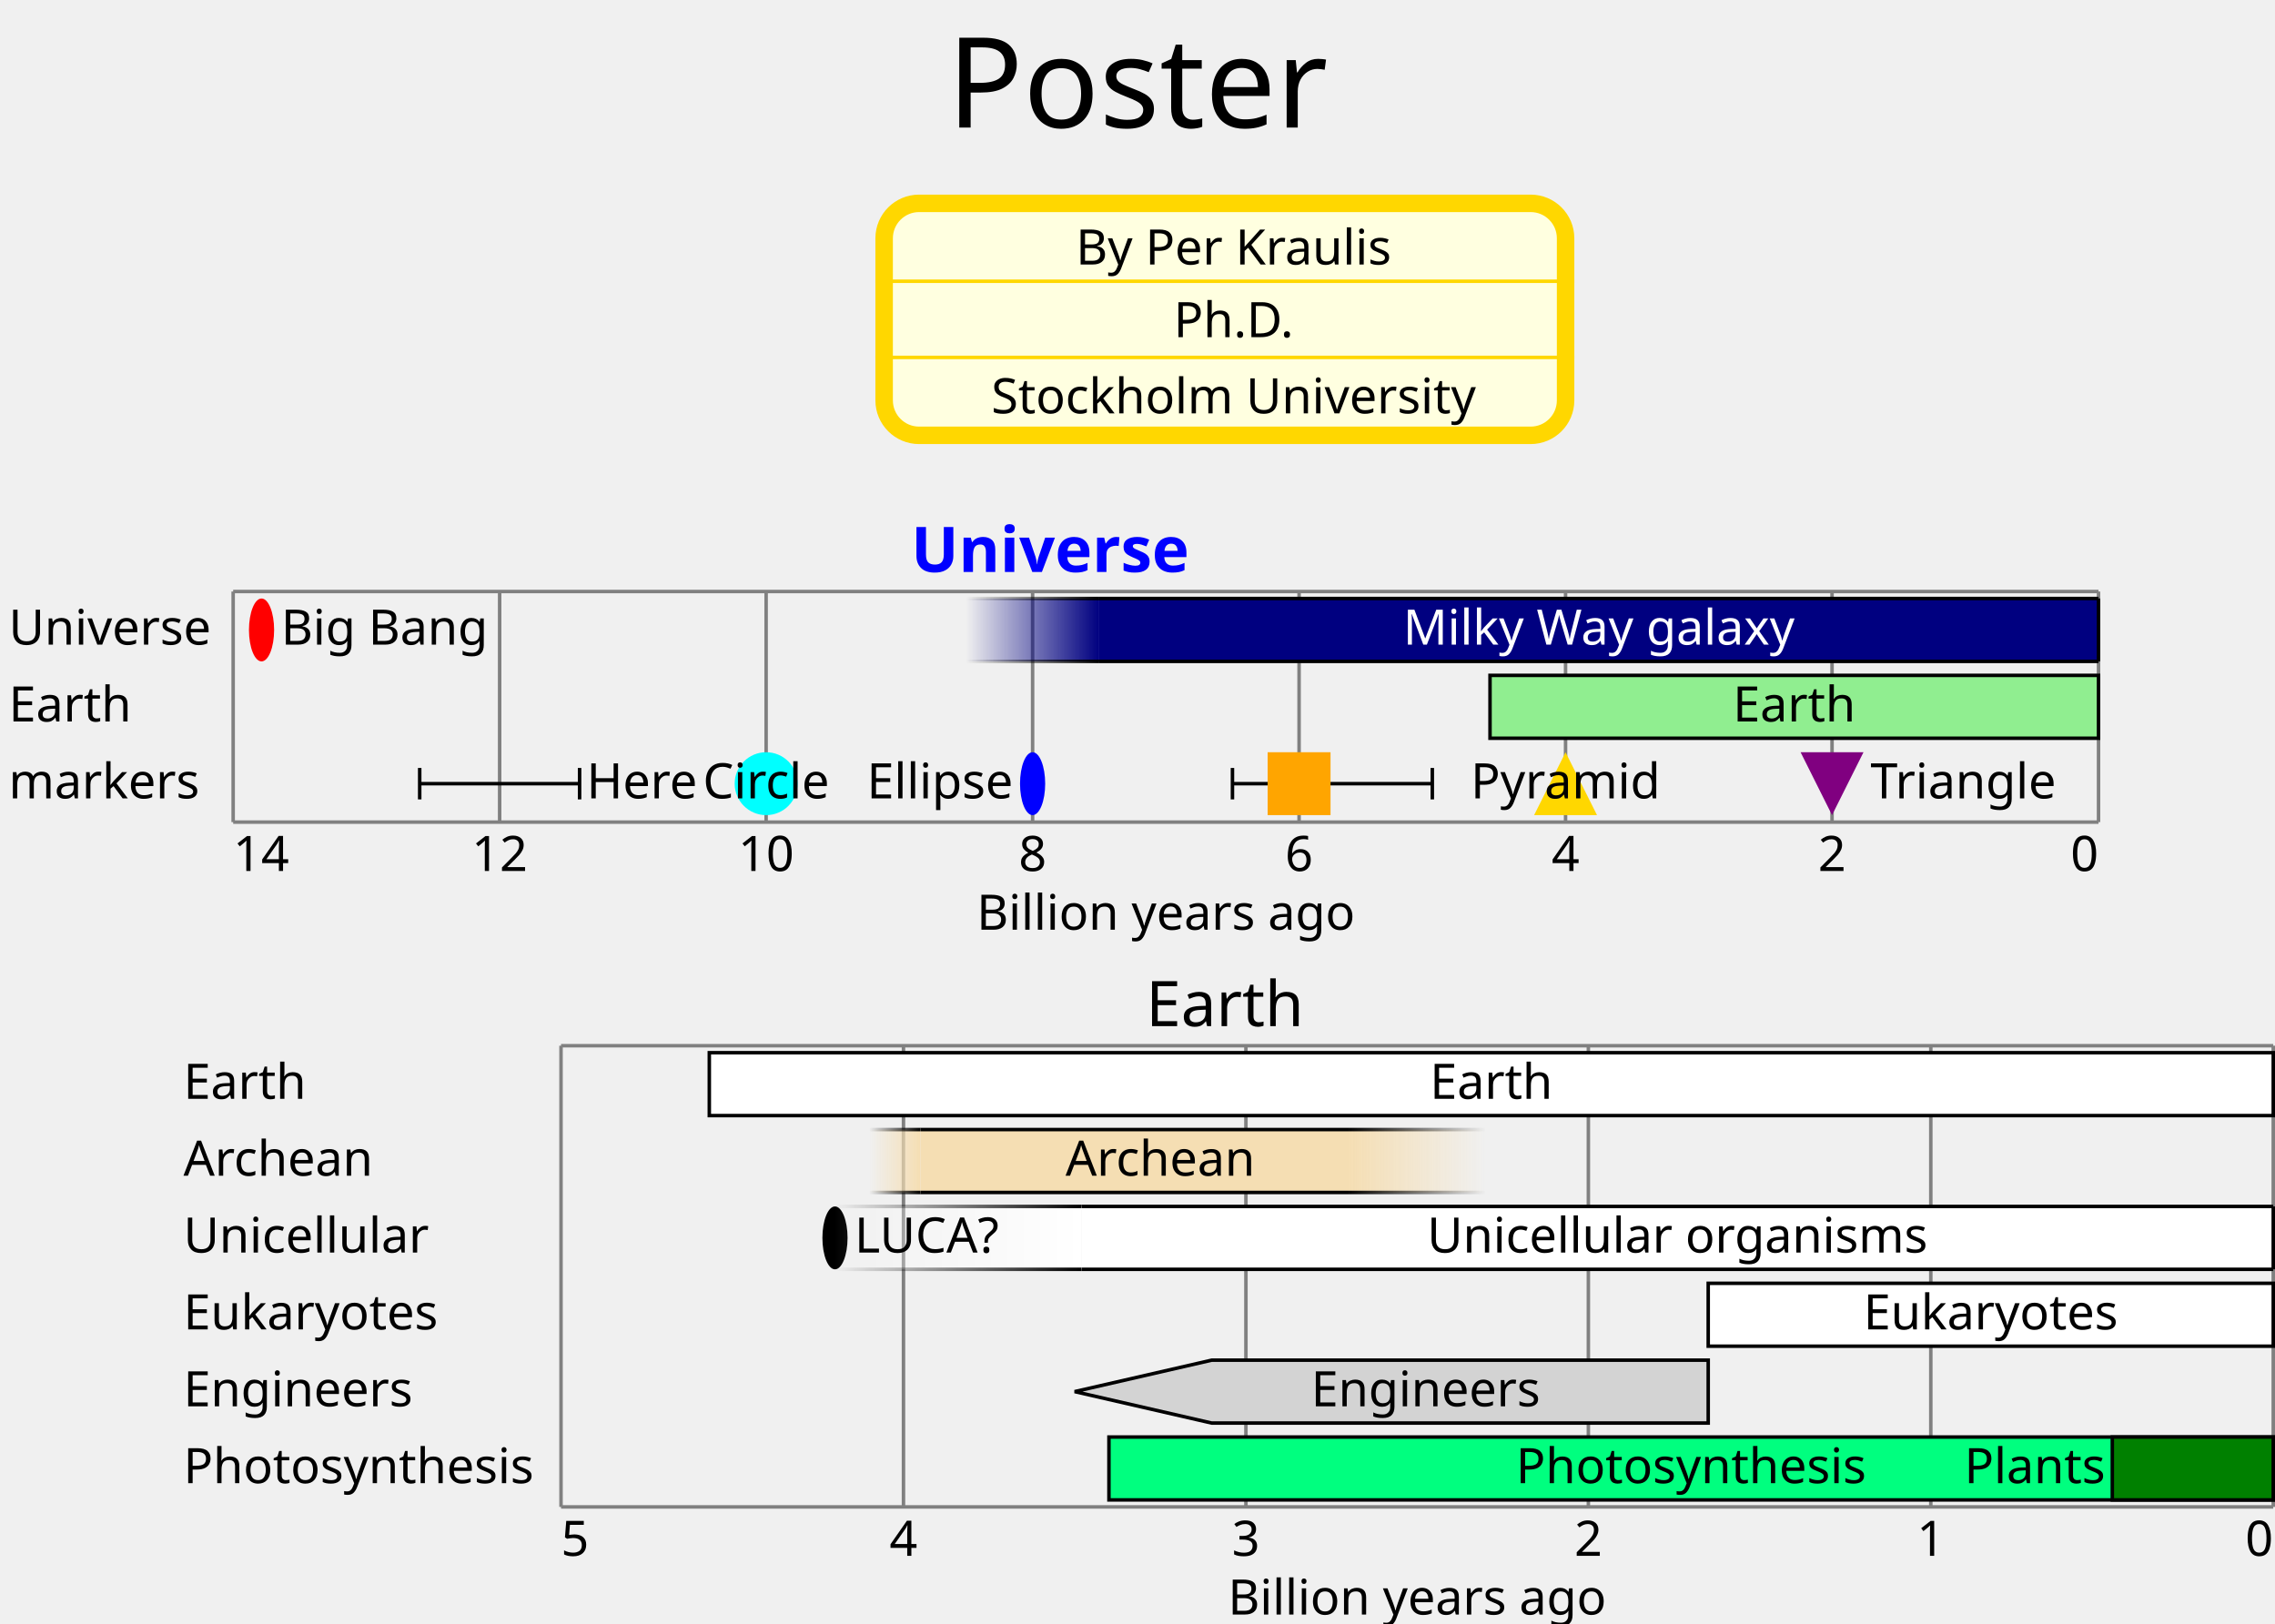
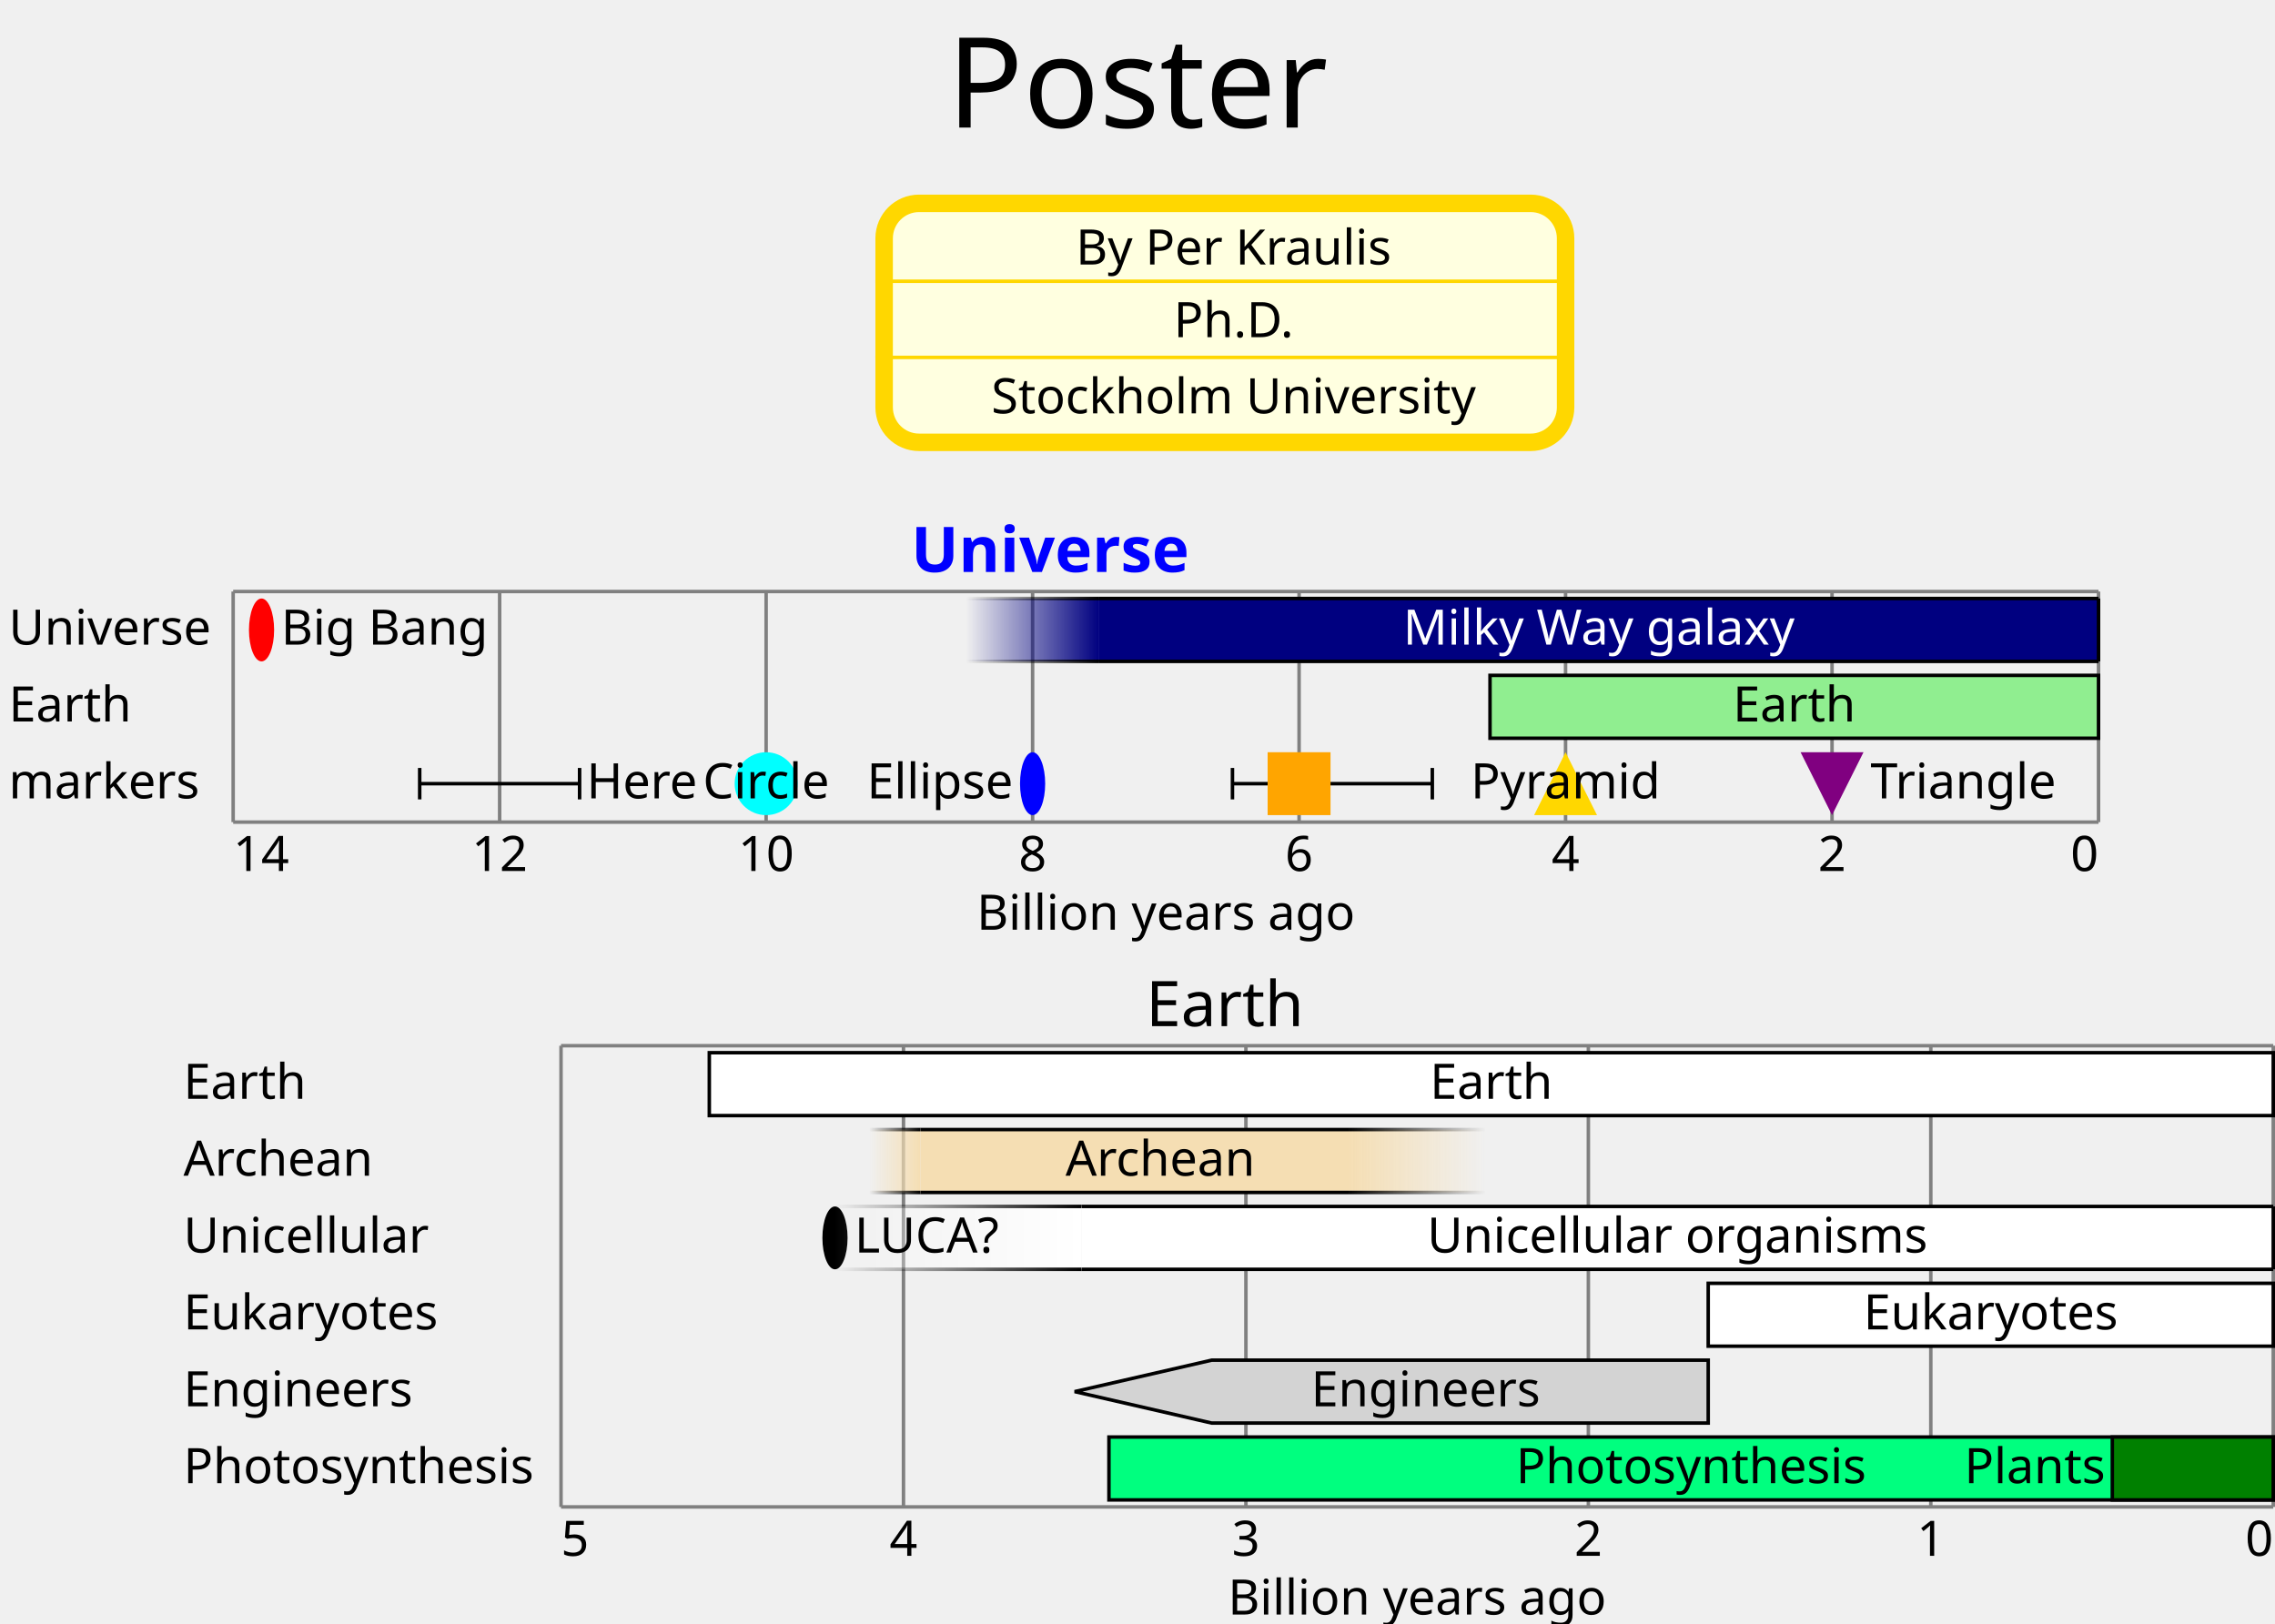
<svg xmlns="http://www.w3.org/2000/svg" width="651" height="464.600" viewBox="0 0 651 464.600" transform="translate(0.5, 0.5)">
  <g stroke="black" fill="white" font-family="sans-serif" font-size="14">
    <text x="325" y="36" stroke="none" fill="black" font-size="36" text-anchor="middle">Poster</text>
    <g transform="translate(250, 55.2)">
      <g stroke="black" fill="white" font-family="sans-serif" font-size="14">
-         <rect x="2.5" y="2.5" rx="10" ry="10" width="195" fill="lightyellow" stroke="gold" stroke-width="5" height="66.400" />
+         <rect x="2.5" y="2.5" rx="10" ry="10" width="195" fill="lightyellow" stroke="gold" stroke-width="5" height="68.400" />
        <g stroke="none" fill="black" text-anchor="middle" transform="translate(102.500, 20)">
          <text x="0" y="0">By Per Kraulis</text>
        </g>
        <line x1="0" y1="24.800" x2="200" y2="24.800" stroke="gold" stroke-width="1" />
        <g stroke="none" fill="black" text-anchor="middle" transform="translate(102.500, 40.800)">
          <text x="0" y="0">Ph.D.</text>
        </g>
        <line x1="0" y1="46.600" x2="200" y2="46.600" stroke="gold" stroke-width="1" />
        <g stroke="none" fill="black" text-anchor="middle" transform="translate(102.500, 62.600)">
          <text x="0" y="0">Stockholm University</text>
        </g>
      </g>
    </g>
    <g transform="translate(0, 145.2)">
      <g stroke="black" fill="white" font-family="sans-serif" font-size="14">
        <text x="300" y="18" stroke="none" fill="blue" font-size="18" text-anchor="middle" font-weight="bold">Universe</text>
        <g>
          <path d="M 66.220 23.600 V 89.600 M 142.474 23.600 V 89.600 M 218.729 23.600 V 89.600 M 294.983 23.600 V 89.600 M 371.237 23.600 V 89.600 M 447.491 23.600 V 89.600 M 523.746 23.600 V 89.600 M 600 23.600 V 89.600 M 66.220 23.600 H 600 M 66.220 89.600 H 600" stroke="gray" />
          <g text-anchor="middle" stroke="none" fill="black">
            <text x="66.220" y="103.600" text-anchor="start">14</text>
            <text x="142.474" y="103.600">12</text>
            <text x="218.729" y="103.600">10</text>
            <text x="294.983" y="103.600">8</text>
            <text x="371.237" y="103.600">6</text>
            <text x="447.491" y="103.600">4</text>
            <text x="523.746" y="103.600">2</text>
            <text x="600" y="103.600" text-anchor="end">0</text>
            <text x="333.110" y="120.4">Billion years ago</text>
          </g>
        </g>
        <g>
          <ellipse cx="74.341" cy="34.600" rx="3.6" ry="9.0" stroke="none" fill="red" />
          <g>
            <rect x="314.046" y="25.600" width="285.954" height="18" stroke="none" fill="navy" />
            <path d="M 314.046 25.600 H 600 m 0 18 H 314.046" stroke="black" />
            <defs>
              <linearGradient id="id17">
                <stop offset="0" stop-color="navy" stop-opacity="0" />
                <stop offset="1" stop-color="navy" stop-opacity="1" />
              </linearGradient>
              <linearGradient id="id18">
                <stop offset="0" stop-color="black" stop-opacity="0" />
                <stop offset="1" stop-color="black" stop-opacity="1" />
              </linearGradient>
            </defs>
            <rect x="275.919" y="25.600" width="38.127" height="18" stroke="none" fill="url(#id17)" />
            <path d="M 275.919 25.600 H 314.046 m 0 18 H 275.919" stroke="url(#id18)" />
            <line x1="600" y1="25.600" x2="600" y2="43.600" stroke="black" />
          </g>
          <g>
            <rect x="425.873" y="47.600" width="174.127" height="18" fill="lightgreen" />
          </g>
          <g>
            <g stroke="black">
              <path d="M 119.598 74.100 v 9 m 0 -4.500 H 142.474" />
              <path d="M 165.351 74.100 v 9 m 0 -4.500 H 142.474" />
            </g>
            <g stroke="none" fill="black" />
          </g>
          <circle cx="218.729" cy="78.600" r="9.0" stroke="none" fill="cyan" />
          <ellipse cx="294.983" cy="78.600" rx="3.6" ry="9.0" stroke="none" fill="blue" />
          <g>
            <g stroke="black">
              <path d="M 352.174 74.100 v 9 m 0 -4.500 H 371.237" />
              <path d="M 409.364 74.100 v 9 m 0 -4.500 H 371.237" />
            </g>
            <rect x="362.237" y="69.600" width="18" height="18" stroke="none" fill="orange" />
          </g>
          <path d="M 447.491 69.600 L 438.491 87.600 h 18 Z" stroke="none" fill="gold" />
          <path d="M 523.746 87.600 L 514.746 69.600 h 18 Z" stroke="none" fill="purple" />
        </g>
        <g text-anchor="middle" stroke="none" fill="black">
          <text x="79.941" y="38.800" text-anchor="start">Big Bang</text>
          <text x="457.023" y="38.800" fill="white" text-anchor="middle">Milky Way galaxy</text>
          <text x="512.937" y="60.800" fill="black" text-anchor="middle">Earth</text>
          <text x="167.351" y="82.800" text-anchor="start">Here</text>
          <text x="218.729" y="82.800" text-anchor="middle">Circle</text>
          <text x="289.383" y="82.800" text-anchor="end">Ellipse</text>
          <text x="447.491" y="82.800" text-anchor="middle">Pyramid</text>
          <text x="534.746" y="82.800" text-anchor="start">Triangle</text>
        </g>
        <g stroke="none" fill="black">
          <text x="2" y="38.800">Universe</text>
          <text x="2" y="60.800">Earth</text>
          <text x="2" y="82.800">markers</text>
        </g>
      </g>
    </g>
    <g transform="translate(50, 275.2)">
      <g stroke="black" fill="white" font-family="sans-serif" font-size="14">
        <text x="300" y="18" stroke="none" fill="black" font-size="18" text-anchor="middle">Earth</text>
        <g>
          <path d="M 110.040 23.600 V 155.600 M 208.032 23.600 V 155.600 M 306.024 23.600 V 155.600 M 404.016 23.600 V 155.600 M 502.008 23.600 V 155.600 M 600 23.600 V 155.600 M 110.040 23.600 H 600 M 110.040 155.600 H 600" stroke="gray" />
          <g text-anchor="middle" stroke="none" fill="black">
            <text x="110.040" y="169.600" text-anchor="start">5</text>
            <text x="208.032" y="169.600">4</text>
            <text x="306.024" y="169.600">3</text>
            <text x="404.016" y="169.600">2</text>
            <text x="502.008" y="169.600">1</text>
            <text x="600" y="169.600" text-anchor="end">0</text>
            <text x="355.020" y="186.4">Billion years ago</text>
          </g>
        </g>
        <g>
          <g>
            <rect x="152.471" y="25.600" width="447.529" height="18" fill="white" />
          </g>
          <g>
            <rect x="212.932" y="47.600" width="122.490" height="18" stroke="none" fill="wheat" />
            <path d="M 212.932 47.600 H 335.422 m 0 18 H 212.932" stroke="black" />
            <defs>
              <linearGradient id="id19">
                <stop offset="0" stop-color="wheat" stop-opacity="0" />
                <stop offset="1" stop-color="wheat" stop-opacity="1" />
              </linearGradient>
              <linearGradient id="id20">
                <stop offset="0" stop-color="black" stop-opacity="0" />
                <stop offset="1" stop-color="black" stop-opacity="1" />
              </linearGradient>
            </defs>
            <rect x="198.233" y="47.600" width="14.699" height="18" stroke="none" fill="url(#id19)" />
            <path d="M 198.233 47.600 H 212.932 m 0 18 H 198.233" stroke="url(#id20)" />
            <defs>
              <linearGradient id="id21">
                <stop offset="0" stop-color="wheat" stop-opacity="1" />
                <stop offset="1" stop-color="wheat" stop-opacity="0" />
              </linearGradient>
              <linearGradient id="id22">
                <stop offset="0" stop-color="black" stop-opacity="1" />
                <stop offset="1" stop-color="black" stop-opacity="0" />
              </linearGradient>
            </defs>
            <rect x="335.422" y="47.600" width="39.197" height="18" stroke="none" fill="url(#id21)" />
            <path d="M 335.422 47.600 H 374.618 m 0 18 H 335.422" stroke="url(#id22)" />
          </g>
          <ellipse cx="188.434" cy="78.600" rx="3.6" ry="9.0" stroke="none" fill="black" />
          <g>
            <rect x="258.988" y="69.600" width="341.012" height="18" stroke="none" fill="white" />
            <path d="M 258.988 69.600 H 600 m 0 18 H 258.988" stroke="black" />
            <defs>
              <linearGradient id="id23">
                <stop offset="0" stop-color="white" stop-opacity="0" />
                <stop offset="1" stop-color="white" stop-opacity="1" />
              </linearGradient>
              <linearGradient id="id24">
                <stop offset="0" stop-color="black" stop-opacity="0" />
                <stop offset="1" stop-color="black" stop-opacity="1" />
              </linearGradient>
            </defs>
            <rect x="188.434" y="69.600" width="70.554" height="18" stroke="none" fill="url(#id23)" />
            <path d="M 188.434 69.600 H 258.988 m 0 18 H 188.434" stroke="url(#id24)" />
            <line x1="600" y1="69.600" x2="600" y2="87.600" stroke="black" />
          </g>
          <g>
            <rect x="438.313" y="91.600" width="161.687" height="18" fill="white" />
          </g>
          <g>
            <path d="M 296.225 113.600 L 257.028 122.600 296.225 131.600 H 438.313 L 438.313 122.600 438.313 113.600 Z" fill="lightgray" />
          </g>
          <g>
            <rect x="266.827" y="135.600" width="333.173" height="18" fill="springgreen" />
          </g>
          <g>
            <rect x="553.944" y="135.600" width="46.056" height="18" fill="green" />
          </g>
        </g>
        <g text-anchor="middle" stroke="none" fill="black">
          <text x="376.235" y="38.800" fill="black" text-anchor="middle">Earth</text>
          <text x="281.526" y="60.800" fill="black" text-anchor="middle">Archean</text>
          <text x="194.034" y="82.800" text-anchor="start">LUCA?</text>
          <text x="429.494" y="82.800" fill="black" text-anchor="middle">Unicellular organisms</text>
          <text x="519.157" y="104.800" fill="black" text-anchor="middle">Eukaryotes</text>
          <text x="357.470" y="126.800" fill="black" text-anchor="middle">Engineers</text>
          <text x="433.414" y="148.800" fill="black" text-anchor="middle">Photosynthesis</text>
          <text x="551.944" y="148.800" fill="black" text-anchor="end">Plants</text>
        </g>
        <g stroke="none" fill="black">
          <text x="2" y="38.800">Earth</text>
          <text x="2" y="60.800">Archean</text>
          <text x="2" y="82.800">Unicellular</text>
          <text x="2" y="104.800">Eukaryotes</text>
          <text x="2" y="126.800">Engineers</text>
          <text x="2" y="148.800">Photosynthesis</text>
        </g>
      </g>
    </g>
  </g>
</svg>
